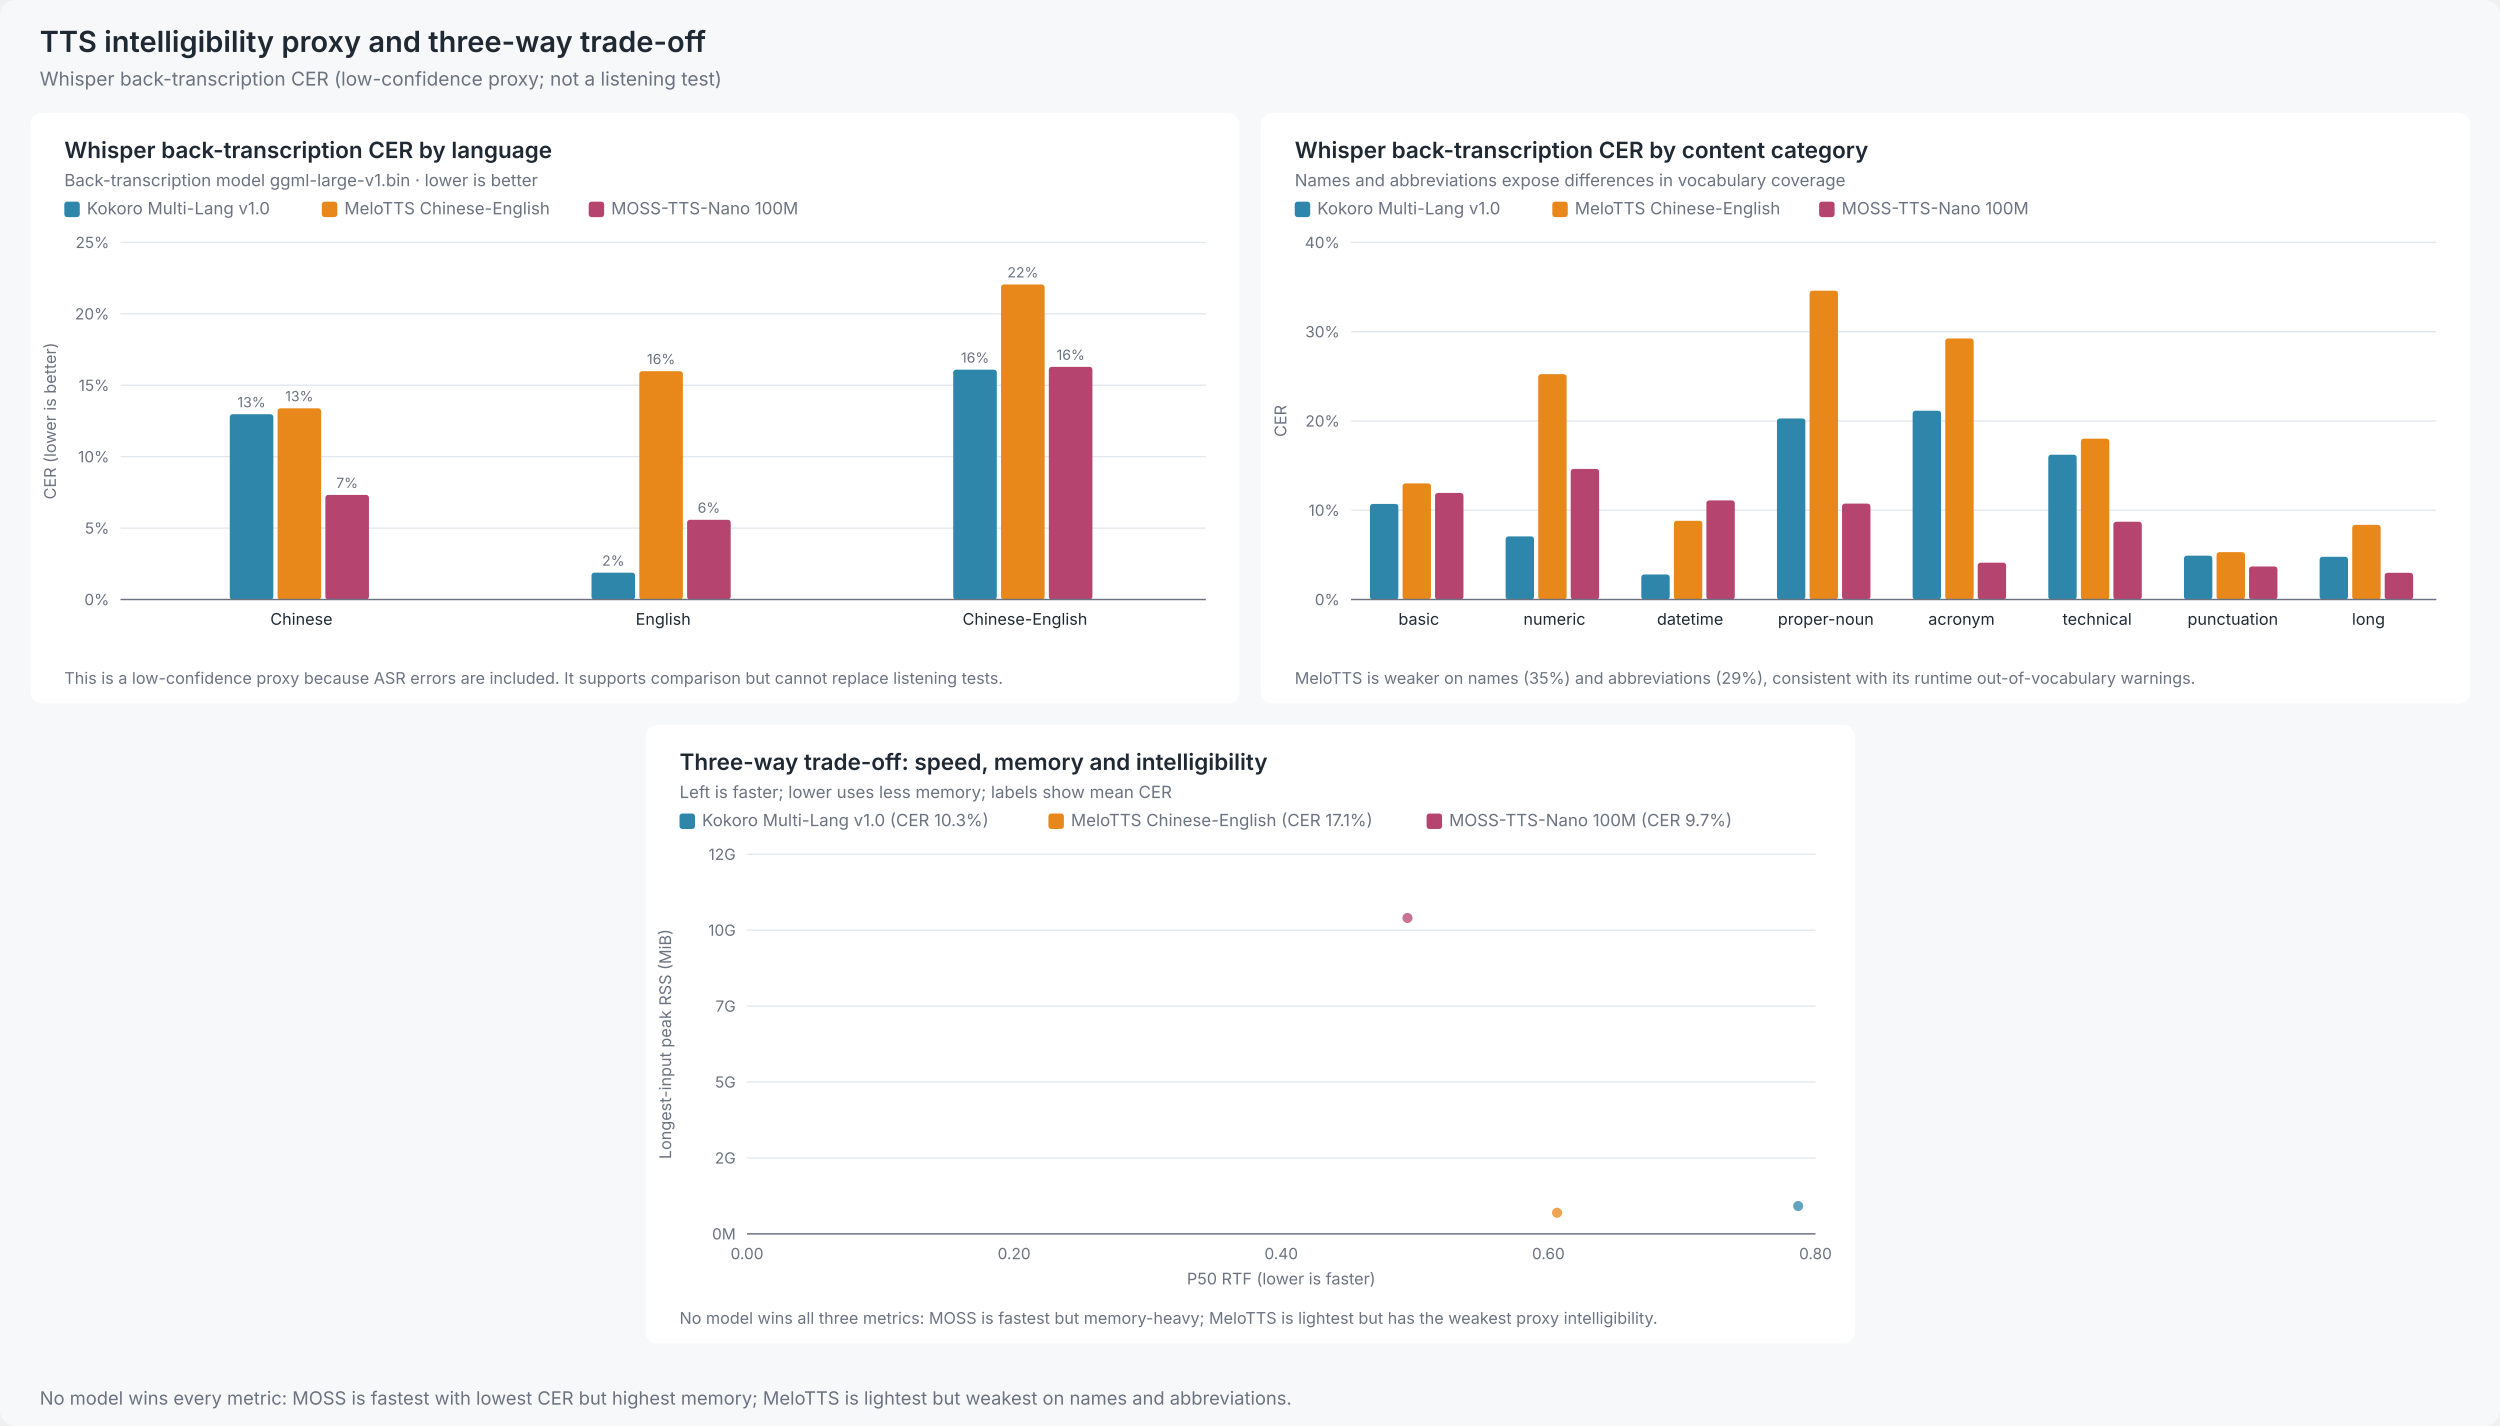
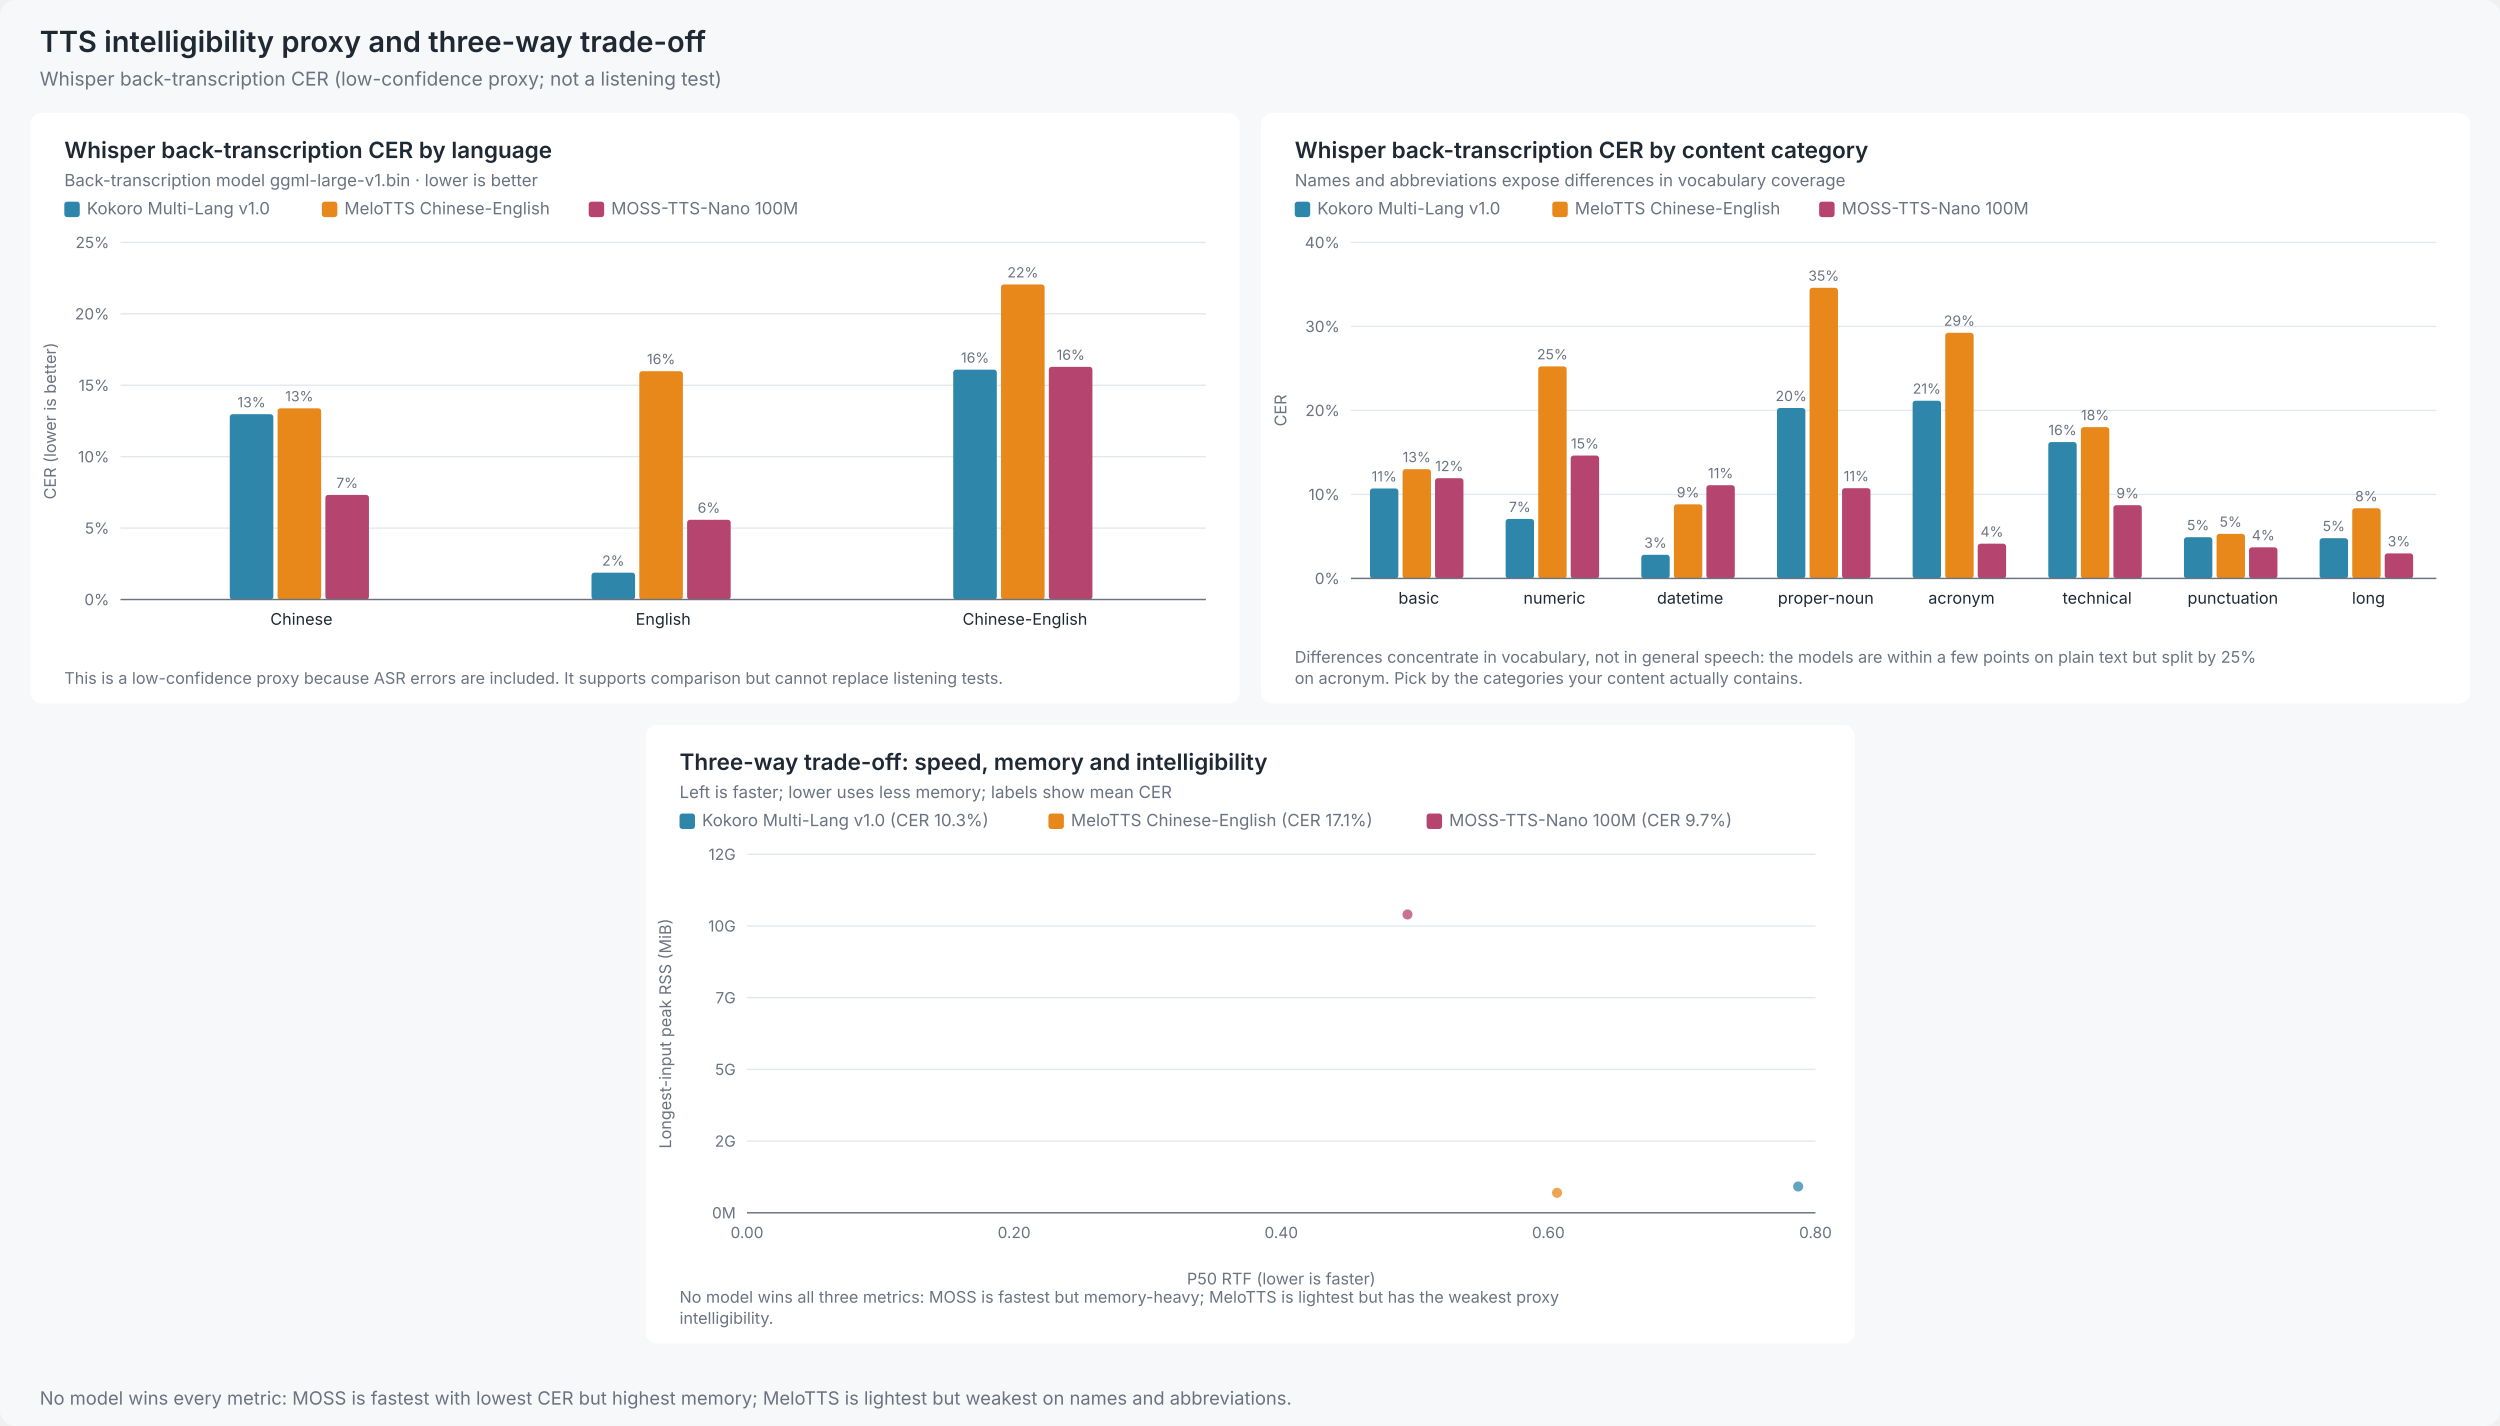
<svg xmlns="http://www.w3.org/2000/svg" width="1636" height="933" viewBox="0 0 1636 933" role="img">
  <rect width="1636" height="933" fill="#F7F8FA" rx="10" />
  <text x="26" y="34" font-family="-apple-system, BlinkMacSystemFont, 'Segoe UI', 'Noto Sans SC', 'Microsoft YaHei', sans-serif" font-size="19" fill="#1F2933" text-anchor="start" font-weight="600">TTS intelligibility proxy and three-way trade-off</text>
  <text x="26" y="56" font-family="-apple-system, BlinkMacSystemFont, 'Segoe UI', 'Noto Sans SC', 'Microsoft YaHei', sans-serif" font-size="12.5" fill="#6B7280" text-anchor="start" font-weight="400">Whisper back-transcription CER (low-confidence proxy; not a listening test)</text>
  <svg x="20.0" y="74.0" width="791.2" height="386.4" viewBox="0 0 860 420">
    <svg width="860" height="420" viewBox="0 0 860 420" role="img">
      <rect width="860" height="420" fill="#FFFFFF" rx="8" />
      <text x="24" y="32" font-family="-apple-system, BlinkMacSystemFont, 'Segoe UI', 'Noto Sans SC', 'Microsoft YaHei', sans-serif" font-size="16" fill="#1F2933" text-anchor="start" font-weight="600">Whisper back-transcription CER by language</text>
      <text x="24" y="52" font-family="-apple-system, BlinkMacSystemFont, 'Segoe UI', 'Noto Sans SC', 'Microsoft YaHei', sans-serif" font-size="12" fill="#6B7280" text-anchor="start" font-weight="400">Back-transcription model ggml-large-v1.bin · lower is better</text>
      <rect x="24.0" y="63" width="11" height="11" rx="2" fill="#2E86AB" />
      <text x="40" y="72" font-family="-apple-system, BlinkMacSystemFont, 'Segoe UI', 'Noto Sans SC', 'Microsoft YaHei', sans-serif" font-size="12" fill="#6B7280" text-anchor="start" font-weight="400">Kokoro Multi-Lang v1.0</text>
      <rect x="207.2" y="63" width="11" height="11" rx="2" fill="#E8871A" />
      <text x="223.2" y="72" font-family="-apple-system, BlinkMacSystemFont, 'Segoe UI', 'Noto Sans SC', 'Microsoft YaHei', sans-serif" font-size="12" fill="#6B7280" text-anchor="start" font-weight="400">MeloTTS Chinese-English</text>
      <rect x="397.0" y="63" width="11" height="11" rx="2" fill="#B5446E" />
      <text x="413" y="72" font-family="-apple-system, BlinkMacSystemFont, 'Segoe UI', 'Noto Sans SC', 'Microsoft YaHei', sans-serif" font-size="12" fill="#6B7280" text-anchor="start" font-weight="400">MOSS-TTS-Nano 100M</text>
      <line x1="64" y1="346" x2="836" y2="346" stroke="#E3E8EF" />
      <text x="56" y="350" font-family="-apple-system, BlinkMacSystemFont, 'Segoe UI', 'Noto Sans SC', 'Microsoft YaHei', sans-serif" font-size="11" fill="#6B7280" text-anchor="end" font-weight="400">0%</text>
      <line x1="64" y1="295.2" x2="836" y2="295.2" stroke="#E3E8EF" />
      <text x="56" y="299.2" font-family="-apple-system, BlinkMacSystemFont, 'Segoe UI', 'Noto Sans SC', 'Microsoft YaHei', sans-serif" font-size="11" fill="#6B7280" text-anchor="end" font-weight="400">5%</text>
      <line x1="64" y1="244.4" x2="836" y2="244.4" stroke="#E3E8EF" />
      <text x="56" y="248.4" font-family="-apple-system, BlinkMacSystemFont, 'Segoe UI', 'Noto Sans SC', 'Microsoft YaHei', sans-serif" font-size="11" fill="#6B7280" text-anchor="end" font-weight="400">10%</text>
      <line x1="64" y1="193.6" x2="836" y2="193.6" stroke="#E3E8EF" />
      <text x="56" y="197.6" font-family="-apple-system, BlinkMacSystemFont, 'Segoe UI', 'Noto Sans SC', 'Microsoft YaHei', sans-serif" font-size="11" fill="#6B7280" text-anchor="end" font-weight="400">15%</text>
      <line x1="64" y1="142.8" x2="836" y2="142.8" stroke="#E3E8EF" />
      <text x="56" y="146.8" font-family="-apple-system, BlinkMacSystemFont, 'Segoe UI', 'Noto Sans SC', 'Microsoft YaHei', sans-serif" font-size="11" fill="#6B7280" text-anchor="end" font-weight="400">20%</text>
      <line x1="64" y1="92" x2="836" y2="92" stroke="#E3E8EF" />
      <text x="56" y="96" font-family="-apple-system, BlinkMacSystemFont, 'Segoe UI', 'Noto Sans SC', 'Microsoft YaHei', sans-serif" font-size="11" fill="#6B7280" text-anchor="end" font-weight="400">25%</text>
      <text x="18" y="219" font-family="-apple-system, BlinkMacSystemFont, 'Segoe UI', 'Noto Sans SC', 'Microsoft YaHei', sans-serif" font-size="11.5" fill="#6B7280" text-anchor="middle" font-weight="400" transform="rotate(-90 18 219)">CER (lower is better)</text>
      <rect x="141.7" y="214.2" width="31.0" height="131.8" fill="#2E86AB" rx="2" />
      <text x="157.167" y="209.249" font-family="-apple-system, BlinkMacSystemFont, 'Segoe UI', 'Noto Sans SC', 'Microsoft YaHei', sans-serif" font-size="10" fill="#6B7280" text-anchor="middle" font-weight="400">13%</text>
      <rect x="175.7" y="210.0" width="31.0" height="136.0" fill="#E8871A" rx="2" />
      <text x="191.167" y="204.998" font-family="-apple-system, BlinkMacSystemFont, 'Segoe UI', 'Noto Sans SC', 'Microsoft YaHei', sans-serif" font-size="10" fill="#6B7280" text-anchor="middle" font-weight="400">13%</text>
      <rect x="209.7" y="271.6" width="31.0" height="74.4" fill="#B5446E" rx="2" />
      <text x="225.167" y="266.646" font-family="-apple-system, BlinkMacSystemFont, 'Segoe UI', 'Noto Sans SC', 'Microsoft YaHei', sans-serif" font-size="10" fill="#6B7280" text-anchor="middle" font-weight="400">7%</text>
      <text x="192.667" y="364" font-family="-apple-system, BlinkMacSystemFont, 'Segoe UI', 'Noto Sans SC', 'Microsoft YaHei', sans-serif" font-size="11.5" fill="#1F2933" text-anchor="middle" font-weight="400">Chinese</text>
      <rect x="399.0" y="326.9" width="31.0" height="19.1" fill="#2E86AB" rx="2" />
      <text x="414.5" y="321.943" font-family="-apple-system, BlinkMacSystemFont, 'Segoe UI', 'Noto Sans SC', 'Microsoft YaHei', sans-serif" font-size="10" fill="#6B7280" text-anchor="middle" font-weight="400">2%</text>
      <rect x="433.0" y="183.6" width="31.0" height="162.4" fill="#E8871A" rx="2" />
      <text x="448.5" y="178.555" font-family="-apple-system, BlinkMacSystemFont, 'Segoe UI', 'Noto Sans SC', 'Microsoft YaHei', sans-serif" font-size="10" fill="#6B7280" text-anchor="middle" font-weight="400">16%</text>
      <rect x="467.0" y="289.3" width="31.0" height="56.7" fill="#B5446E" rx="2" />
      <text x="482.5" y="284.296" font-family="-apple-system, BlinkMacSystemFont, 'Segoe UI', 'Noto Sans SC', 'Microsoft YaHei', sans-serif" font-size="10" fill="#6B7280" text-anchor="middle" font-weight="400">6%</text>
      <text x="450" y="364" font-family="-apple-system, BlinkMacSystemFont, 'Segoe UI', 'Noto Sans SC', 'Microsoft YaHei', sans-serif" font-size="11.5" fill="#1F2933" text-anchor="middle" font-weight="400">English</text>
      <rect x="656.3" y="182.5" width="31.0" height="163.5" fill="#2E86AB" rx="2" />
      <text x="671.833" y="177.544" font-family="-apple-system, BlinkMacSystemFont, 'Segoe UI', 'Noto Sans SC', 'Microsoft YaHei', sans-serif" font-size="10" fill="#6B7280" text-anchor="middle" font-weight="400">16%</text>
      <rect x="690.3" y="121.9" width="31.0" height="224.1" fill="#E8871A" rx="2" />
      <text x="705.833" y="116.909" font-family="-apple-system, BlinkMacSystemFont, 'Segoe UI', 'Noto Sans SC', 'Microsoft YaHei', sans-serif" font-size="10" fill="#6B7280" text-anchor="middle" font-weight="400">22%</text>
      <rect x="724.3" y="180.5" width="31.0" height="165.5" fill="#B5446E" rx="2" />
      <text x="739.833" y="175.527" font-family="-apple-system, BlinkMacSystemFont, 'Segoe UI', 'Noto Sans SC', 'Microsoft YaHei', sans-serif" font-size="10" fill="#6B7280" text-anchor="middle" font-weight="400">16%</text>
      <text x="707.333" y="364" font-family="-apple-system, BlinkMacSystemFont, 'Segoe UI', 'Noto Sans SC', 'Microsoft YaHei', sans-serif" font-size="11.5" fill="#1F2933" text-anchor="middle" font-weight="400">Chinese-English</text>
-       <line x1="64" y1="346" x2="836" y2="346" stroke="#6B7280" />
+       <line x1="64" y1="346.0" x2="836" y2="346.0" stroke="#6B7280" />
      <text x="24" y="406" font-family="-apple-system, BlinkMacSystemFont, 'Segoe UI', 'Noto Sans SC', 'Microsoft YaHei', sans-serif" font-size="11.5" fill="#6B7280" text-anchor="start" font-weight="400">This is a low-confidence proxy because ASR errors are included. It supports comparison but cannot replace listening tests.</text>
    </svg>
  </svg>
  <svg x="825.2" y="74.0" width="791.2" height="386.4" viewBox="0 0 860 420">
    <svg width="860" height="420" viewBox="0 0 860 420" role="img">
      <rect width="860" height="420" fill="#FFFFFF" rx="8" />
      <text x="24" y="32" font-family="-apple-system, BlinkMacSystemFont, 'Segoe UI', 'Noto Sans SC', 'Microsoft YaHei', sans-serif" font-size="16" fill="#1F2933" text-anchor="start" font-weight="600">Whisper back-transcription CER by content category</text>
      <text x="24" y="52" font-family="-apple-system, BlinkMacSystemFont, 'Segoe UI', 'Noto Sans SC', 'Microsoft YaHei', sans-serif" font-size="12" fill="#6B7280" text-anchor="start" font-weight="400">Names and abbreviations expose differences in vocabulary coverage</text>
      <rect x="24.0" y="63" width="11" height="11" rx="2" fill="#2E86AB" />
      <text x="40" y="72" font-family="-apple-system, BlinkMacSystemFont, 'Segoe UI', 'Noto Sans SC', 'Microsoft YaHei', sans-serif" font-size="12" fill="#6B7280" text-anchor="start" font-weight="400">Kokoro Multi-Lang v1.0</text>
      <rect x="207.2" y="63" width="11" height="11" rx="2" fill="#E8871A" />
      <text x="223.2" y="72" font-family="-apple-system, BlinkMacSystemFont, 'Segoe UI', 'Noto Sans SC', 'Microsoft YaHei', sans-serif" font-size="12" fill="#6B7280" text-anchor="start" font-weight="400">MeloTTS Chinese-English</text>
      <rect x="397.0" y="63" width="11" height="11" rx="2" fill="#B5446E" />
      <text x="413" y="72" font-family="-apple-system, BlinkMacSystemFont, 'Segoe UI', 'Noto Sans SC', 'Microsoft YaHei', sans-serif" font-size="12" fill="#6B7280" text-anchor="start" font-weight="400">MOSS-TTS-Nano 100M</text>
-       <line x1="64" y1="346" x2="836" y2="346" stroke="#E3E8EF" />
-       <text x="56" y="350" font-family="-apple-system, BlinkMacSystemFont, 'Segoe UI', 'Noto Sans SC', 'Microsoft YaHei', sans-serif" font-size="11" fill="#6B7280" text-anchor="end" font-weight="400">0%</text>
-       <line x1="64" y1="282.5" x2="836" y2="282.5" stroke="#E3E8EF" />
-       <text x="56" y="286.5" font-family="-apple-system, BlinkMacSystemFont, 'Segoe UI', 'Noto Sans SC', 'Microsoft YaHei', sans-serif" font-size="11" fill="#6B7280" text-anchor="end" font-weight="400">10%</text>
-       <line x1="64" y1="219" x2="836" y2="219" stroke="#E3E8EF" />
-       <text x="56" y="223" font-family="-apple-system, BlinkMacSystemFont, 'Segoe UI', 'Noto Sans SC', 'Microsoft YaHei', sans-serif" font-size="11" fill="#6B7280" text-anchor="end" font-weight="400">20%</text>
-       <line x1="64" y1="155.5" x2="836" y2="155.5" stroke="#E3E8EF" />
-       <text x="56" y="159.5" font-family="-apple-system, BlinkMacSystemFont, 'Segoe UI', 'Noto Sans SC', 'Microsoft YaHei', sans-serif" font-size="11" fill="#6B7280" text-anchor="end" font-weight="400">30%</text>
+       <line x1="64" y1="331" x2="836" y2="331" stroke="#E3E8EF" />
+       <text x="56" y="335" font-family="-apple-system, BlinkMacSystemFont, 'Segoe UI', 'Noto Sans SC', 'Microsoft YaHei', sans-serif" font-size="11" fill="#6B7280" text-anchor="end" font-weight="400">0%</text>
+       <line x1="64" y1="271.25" x2="836" y2="271.25" stroke="#E3E8EF" />
+       <text x="56" y="275.25" font-family="-apple-system, BlinkMacSystemFont, 'Segoe UI', 'Noto Sans SC', 'Microsoft YaHei', sans-serif" font-size="11" fill="#6B7280" text-anchor="end" font-weight="400">10%</text>
+       <line x1="64" y1="211.5" x2="836" y2="211.5" stroke="#E3E8EF" />
+       <text x="56" y="215.5" font-family="-apple-system, BlinkMacSystemFont, 'Segoe UI', 'Noto Sans SC', 'Microsoft YaHei', sans-serif" font-size="11" fill="#6B7280" text-anchor="end" font-weight="400">20%</text>
+       <line x1="64" y1="151.75" x2="836" y2="151.75" stroke="#E3E8EF" />
+       <text x="56" y="155.75" font-family="-apple-system, BlinkMacSystemFont, 'Segoe UI', 'Noto Sans SC', 'Microsoft YaHei', sans-serif" font-size="11" fill="#6B7280" text-anchor="end" font-weight="400">30%</text>
      <line x1="64" y1="92" x2="836" y2="92" stroke="#E3E8EF" />
      <text x="56" y="96" font-family="-apple-system, BlinkMacSystemFont, 'Segoe UI', 'Noto Sans SC', 'Microsoft YaHei', sans-serif" font-size="11" fill="#6B7280" text-anchor="end" font-weight="400">40%</text>
-       <text x="18" y="219" font-family="-apple-system, BlinkMacSystemFont, 'Segoe UI', 'Noto Sans SC', 'Microsoft YaHei', sans-serif" font-size="11.5" fill="#6B7280" text-anchor="middle" font-weight="400" transform="rotate(-90 18 219)">CER</text>
-       <rect x="77.5" y="278.0" width="20.2" height="68.0" fill="#2E86AB" rx="2" />
-       <rect x="100.7" y="263.4" width="20.2" height="82.6" fill="#E8871A" rx="2" />
-       <rect x="123.8" y="270.2" width="20.2" height="75.8" fill="#B5446E" rx="2" />
-       <text x="112.25" y="364" font-family="-apple-system, BlinkMacSystemFont, 'Segoe UI', 'Noto Sans SC', 'Microsoft YaHei', sans-serif" font-size="11.5" fill="#1F2933" text-anchor="middle" font-weight="400">basic</text>
-       <rect x="174.0" y="301.1" width="20.2" height="44.9" fill="#2E86AB" rx="2" />
-       <rect x="197.2" y="185.7" width="20.2" height="160.3" fill="#E8871A" rx="2" />
-       <rect x="220.3" y="253.1" width="20.2" height="92.9" fill="#B5446E" rx="2" />
-       <text x="208.75" y="364" font-family="-apple-system, BlinkMacSystemFont, 'Segoe UI', 'Noto Sans SC', 'Microsoft YaHei', sans-serif" font-size="11.5" fill="#1F2933" text-anchor="middle" font-weight="400">numeric</text>
-       <rect x="270.5" y="328.2" width="20.2" height="17.8" fill="#2E86AB" rx="2" />
-       <rect x="293.7" y="290.0" width="20.2" height="56.0" fill="#E8871A" rx="2" />
-       <rect x="316.8" y="275.5" width="20.2" height="70.5" fill="#B5446E" rx="2" />
-       <text x="305.25" y="364" font-family="-apple-system, BlinkMacSystemFont, 'Segoe UI', 'Noto Sans SC', 'Microsoft YaHei', sans-serif" font-size="11.5" fill="#1F2933" text-anchor="middle" font-weight="400">datetime</text>
-       <rect x="367.0" y="217.2" width="20.2" height="128.8" fill="#2E86AB" rx="2" />
-       <rect x="390.2" y="126.3" width="20.2" height="219.7" fill="#E8871A" rx="2" />
-       <rect x="413.3" y="277.8" width="20.2" height="68.2" fill="#B5446E" rx="2" />
-       <text x="401.75" y="364" font-family="-apple-system, BlinkMacSystemFont, 'Segoe UI', 'Noto Sans SC', 'Microsoft YaHei', sans-serif" font-size="11.5" fill="#1F2933" text-anchor="middle" font-weight="400">proper-noun</text>
-       <rect x="463.5" y="211.7" width="20.2" height="134.3" fill="#2E86AB" rx="2" />
-       <rect x="486.7" y="160.3" width="20.2" height="185.7" fill="#E8871A" rx="2" />
-       <rect x="509.8" y="319.8" width="20.2" height="26.2" fill="#B5446E" rx="2" />
-       <text x="498.25" y="364" font-family="-apple-system, BlinkMacSystemFont, 'Segoe UI', 'Noto Sans SC', 'Microsoft YaHei', sans-serif" font-size="11.5" fill="#1F2933" text-anchor="middle" font-weight="400">acronym</text>
-       <rect x="560.0" y="243.0" width="20.2" height="103.0" fill="#2E86AB" rx="2" />
-       <rect x="583.2" y="231.6" width="20.2" height="114.4" fill="#E8871A" rx="2" />
-       <rect x="606.3" y="290.7" width="20.2" height="55.3" fill="#B5446E" rx="2" />
-       <text x="594.75" y="364" font-family="-apple-system, BlinkMacSystemFont, 'Segoe UI', 'Noto Sans SC', 'Microsoft YaHei', sans-serif" font-size="11.5" fill="#1F2933" text-anchor="middle" font-weight="400">technical</text>
-       <rect x="656.5" y="314.8" width="20.2" height="31.2" fill="#2E86AB" rx="2" />
-       <rect x="679.7" y="312.3" width="20.2" height="33.7" fill="#E8871A" rx="2" />
-       <rect x="702.8" y="322.5" width="20.2" height="23.5" fill="#B5446E" rx="2" />
-       <text x="691.25" y="364" font-family="-apple-system, BlinkMacSystemFont, 'Segoe UI', 'Noto Sans SC', 'Microsoft YaHei', sans-serif" font-size="11.5" fill="#1F2933" text-anchor="middle" font-weight="400">punctuation</text>
-       <rect x="753.0" y="315.6" width="20.2" height="30.4" fill="#2E86AB" rx="2" />
-       <rect x="776.2" y="292.9" width="20.2" height="53.1" fill="#E8871A" rx="2" />
-       <rect x="799.3" y="327.0" width="20.2" height="19.0" fill="#B5446E" rx="2" />
-       <text x="787.75" y="364" font-family="-apple-system, BlinkMacSystemFont, 'Segoe UI', 'Noto Sans SC', 'Microsoft YaHei', sans-serif" font-size="11.5" fill="#1F2933" text-anchor="middle" font-weight="400">long</text>
-       <line x1="64" y1="346" x2="836" y2="346" stroke="#6B7280" />
-       <text x="24" y="406" font-family="-apple-system, BlinkMacSystemFont, 'Segoe UI', 'Noto Sans SC', 'Microsoft YaHei', sans-serif" font-size="11.5" fill="#6B7280" text-anchor="start" font-weight="400">MeloTTS is weaker on names (35%) and abbreviations (29%), consistent with its runtime out-of-vocabulary warnings.</text>
+       <text x="18" y="211.5" font-family="-apple-system, BlinkMacSystemFont, 'Segoe UI', 'Noto Sans SC', 'Microsoft YaHei', sans-serif" font-size="11.5" fill="#6B7280" text-anchor="middle" font-weight="400" transform="rotate(-90 18 211.5)">CER</text>
+       <rect x="77.5" y="267.0" width="20.2" height="64.0" fill="#2E86AB" rx="2" />
+       <text x="87.59" y="262.013" font-family="-apple-system, BlinkMacSystemFont, 'Segoe UI', 'Noto Sans SC', 'Microsoft YaHei', sans-serif" font-size="10" fill="#6B7280" text-anchor="middle" font-weight="400">11%</text>
+       <rect x="100.7" y="253.3" width="20.2" height="77.7" fill="#E8871A" rx="2" />
+       <text x="110.75" y="248.281" font-family="-apple-system, BlinkMacSystemFont, 'Segoe UI', 'Noto Sans SC', 'Microsoft YaHei', sans-serif" font-size="10" fill="#6B7280" text-anchor="middle" font-weight="400">13%</text>
+       <rect x="123.8" y="259.7" width="20.2" height="71.3" fill="#B5446E" rx="2" />
+       <text x="133.91" y="254.664" font-family="-apple-system, BlinkMacSystemFont, 'Segoe UI', 'Noto Sans SC', 'Microsoft YaHei', sans-serif" font-size="10" fill="#6B7280" text-anchor="middle" font-weight="400">12%</text>
+       <text x="112.25" y="349" font-family="-apple-system, BlinkMacSystemFont, 'Segoe UI', 'Noto Sans SC', 'Microsoft YaHei', sans-serif" font-size="11.5" fill="#1F2933" text-anchor="middle" font-weight="400">basic</text>
+       <rect x="174.0" y="288.7" width="20.2" height="42.3" fill="#2E86AB" rx="2" />
+       <text x="184.09" y="283.749" font-family="-apple-system, BlinkMacSystemFont, 'Segoe UI', 'Noto Sans SC', 'Microsoft YaHei', sans-serif" font-size="10" fill="#6B7280" text-anchor="middle" font-weight="400">7%</text>
+       <rect x="197.2" y="180.2" width="20.2" height="150.8" fill="#E8871A" rx="2" />
+       <text x="207.25" y="175.172" font-family="-apple-system, BlinkMacSystemFont, 'Segoe UI', 'Noto Sans SC', 'Microsoft YaHei', sans-serif" font-size="10" fill="#6B7280" text-anchor="middle" font-weight="400">25%</text>
+       <rect x="220.3" y="243.6" width="20.2" height="87.4" fill="#B5446E" rx="2" />
+       <text x="230.41" y="238.62" font-family="-apple-system, BlinkMacSystemFont, 'Segoe UI', 'Noto Sans SC', 'Microsoft YaHei', sans-serif" font-size="10" fill="#6B7280" text-anchor="middle" font-weight="400">15%</text>
+       <text x="208.75" y="349" font-family="-apple-system, BlinkMacSystemFont, 'Segoe UI', 'Noto Sans SC', 'Microsoft YaHei', sans-serif" font-size="11.5" fill="#1F2933" text-anchor="middle" font-weight="400">numeric</text>
+       <rect x="270.5" y="314.2" width="20.2" height="16.8" fill="#2E86AB" rx="2" />
+       <text x="280.59" y="309.205" font-family="-apple-system, BlinkMacSystemFont, 'Segoe UI', 'Noto Sans SC', 'Microsoft YaHei', sans-serif" font-size="10" fill="#6B7280" text-anchor="middle" font-weight="400">3%</text>
+       <rect x="293.7" y="278.3" width="20.2" height="52.7" fill="#E8871A" rx="2" />
+       <text x="303.75" y="273.328" font-family="-apple-system, BlinkMacSystemFont, 'Segoe UI', 'Noto Sans SC', 'Microsoft YaHei', sans-serif" font-size="10" fill="#6B7280" text-anchor="middle" font-weight="400">9%</text>
+       <rect x="316.8" y="264.7" width="20.2" height="66.3" fill="#B5446E" rx="2" />
+       <text x="326.91" y="259.689" font-family="-apple-system, BlinkMacSystemFont, 'Segoe UI', 'Noto Sans SC', 'Microsoft YaHei', sans-serif" font-size="10" fill="#6B7280" text-anchor="middle" font-weight="400">11%</text>
+       <text x="305.25" y="349" font-family="-apple-system, BlinkMacSystemFont, 'Segoe UI', 'Noto Sans SC', 'Microsoft YaHei', sans-serif" font-size="11.5" fill="#1F2933" text-anchor="middle" font-weight="400">datetime</text>
+       <rect x="367.0" y="209.8" width="20.2" height="121.2" fill="#2E86AB" rx="2" />
+       <text x="377.09" y="204.84" font-family="-apple-system, BlinkMacSystemFont, 'Segoe UI', 'Noto Sans SC', 'Microsoft YaHei', sans-serif" font-size="10" fill="#6B7280" text-anchor="middle" font-weight="400">20%</text>
+       <rect x="390.2" y="124.3" width="20.2" height="206.7" fill="#E8871A" rx="2" />
+       <text x="400.25" y="119.279" font-family="-apple-system, BlinkMacSystemFont, 'Segoe UI', 'Noto Sans SC', 'Microsoft YaHei', sans-serif" font-size="10" fill="#6B7280" text-anchor="middle" font-weight="400">35%</text>
+       <rect x="413.3" y="266.8" width="20.2" height="64.2" fill="#B5446E" rx="2" />
+       <text x="423.41" y="261.803" font-family="-apple-system, BlinkMacSystemFont, 'Segoe UI', 'Noto Sans SC', 'Microsoft YaHei', sans-serif" font-size="10" fill="#6B7280" text-anchor="middle" font-weight="400">11%</text>
+       <text x="401.75" y="349" font-family="-apple-system, BlinkMacSystemFont, 'Segoe UI', 'Noto Sans SC', 'Microsoft YaHei', sans-serif" font-size="11.5" fill="#1F2933" text-anchor="middle" font-weight="400">proper-noun</text>
+       <rect x="463.5" y="204.6" width="20.2" height="126.4" fill="#2E86AB" rx="2" />
+       <text x="473.59" y="199.606" font-family="-apple-system, BlinkMacSystemFont, 'Segoe UI', 'Noto Sans SC', 'Microsoft YaHei', sans-serif" font-size="10" fill="#6B7280" text-anchor="middle" font-weight="400">21%</text>
+       <rect x="486.7" y="156.3" width="20.2" height="174.7" fill="#E8871A" rx="2" />
+       <text x="496.75" y="151.251" font-family="-apple-system, BlinkMacSystemFont, 'Segoe UI', 'Noto Sans SC', 'Microsoft YaHei', sans-serif" font-size="10" fill="#6B7280" text-anchor="middle" font-weight="400">29%</text>
+       <rect x="509.8" y="306.3" width="20.2" height="24.7" fill="#B5446E" rx="2" />
+       <text x="519.91" y="301.307" font-family="-apple-system, BlinkMacSystemFont, 'Segoe UI', 'Noto Sans SC', 'Microsoft YaHei', sans-serif" font-size="10" fill="#6B7280" text-anchor="middle" font-weight="400">4%</text>
+       <text x="498.25" y="349" font-family="-apple-system, BlinkMacSystemFont, 'Segoe UI', 'Noto Sans SC', 'Microsoft YaHei', sans-serif" font-size="11.5" fill="#1F2933" text-anchor="middle" font-weight="400">acronym</text>
+       <rect x="560.0" y="234.0" width="20.2" height="97.0" fill="#2E86AB" rx="2" />
+       <text x="570.09" y="229.041" font-family="-apple-system, BlinkMacSystemFont, 'Segoe UI', 'Noto Sans SC', 'Microsoft YaHei', sans-serif" font-size="10" fill="#6B7280" text-anchor="middle" font-weight="400">16%</text>
+       <rect x="583.2" y="223.4" width="20.2" height="107.6" fill="#E8871A" rx="2" />
+       <text x="593.25" y="218.396" font-family="-apple-system, BlinkMacSystemFont, 'Segoe UI', 'Noto Sans SC', 'Microsoft YaHei', sans-serif" font-size="10" fill="#6B7280" text-anchor="middle" font-weight="400">18%</text>
+       <rect x="606.3" y="278.9" width="20.2" height="52.1" fill="#B5446E" rx="2" />
+       <text x="616.41" y="273.945" font-family="-apple-system, BlinkMacSystemFont, 'Segoe UI', 'Noto Sans SC', 'Microsoft YaHei', sans-serif" font-size="10" fill="#6B7280" text-anchor="middle" font-weight="400">9%</text>
+       <text x="594.75" y="349" font-family="-apple-system, BlinkMacSystemFont, 'Segoe UI', 'Noto Sans SC', 'Microsoft YaHei', sans-serif" font-size="11.5" fill="#1F2933" text-anchor="middle" font-weight="400">technical</text>
+       <rect x="656.5" y="301.7" width="20.2" height="29.3" fill="#2E86AB" rx="2" />
+       <text x="666.59" y="296.672" font-family="-apple-system, BlinkMacSystemFont, 'Segoe UI', 'Noto Sans SC', 'Microsoft YaHei', sans-serif" font-size="10" fill="#6B7280" text-anchor="middle" font-weight="400">5%</text>
+       <rect x="679.7" y="299.3" width="20.2" height="31.7" fill="#E8871A" rx="2" />
+       <text x="689.75" y="294.272" font-family="-apple-system, BlinkMacSystemFont, 'Segoe UI', 'Noto Sans SC', 'Microsoft YaHei', sans-serif" font-size="10" fill="#6B7280" text-anchor="middle" font-weight="400">5%</text>
+       <rect x="702.8" y="308.9" width="20.2" height="22.1" fill="#B5446E" rx="2" />
+       <text x="712.91" y="303.87" font-family="-apple-system, BlinkMacSystemFont, 'Segoe UI', 'Noto Sans SC', 'Microsoft YaHei', sans-serif" font-size="10" fill="#6B7280" text-anchor="middle" font-weight="400">4%</text>
+       <text x="691.25" y="349" font-family="-apple-system, BlinkMacSystemFont, 'Segoe UI', 'Noto Sans SC', 'Microsoft YaHei', sans-serif" font-size="11.5" fill="#1F2933" text-anchor="middle" font-weight="400">punctuation</text>
+       <rect x="753.0" y="302.4" width="20.2" height="28.6" fill="#2E86AB" rx="2" />
+       <text x="763.09" y="297.353" font-family="-apple-system, BlinkMacSystemFont, 'Segoe UI', 'Noto Sans SC', 'Microsoft YaHei', sans-serif" font-size="10" fill="#6B7280" text-anchor="middle" font-weight="400">5%</text>
+       <rect x="776.2" y="281.1" width="20.2" height="49.9" fill="#E8871A" rx="2" />
+       <text x="786.25" y="276.069" font-family="-apple-system, BlinkMacSystemFont, 'Segoe UI', 'Noto Sans SC', 'Microsoft YaHei', sans-serif" font-size="10" fill="#6B7280" text-anchor="middle" font-weight="400">8%</text>
+       <rect x="799.3" y="313.2" width="20.2" height="17.8" fill="#B5446E" rx="2" />
+       <text x="809.41" y="308.166" font-family="-apple-system, BlinkMacSystemFont, 'Segoe UI', 'Noto Sans SC', 'Microsoft YaHei', sans-serif" font-size="10" fill="#6B7280" text-anchor="middle" font-weight="400">3%</text>
+       <text x="787.75" y="349" font-family="-apple-system, BlinkMacSystemFont, 'Segoe UI', 'Noto Sans SC', 'Microsoft YaHei', sans-serif" font-size="11.5" fill="#1F2933" text-anchor="middle" font-weight="400">long</text>
+       <line x1="64" y1="331.0" x2="836" y2="331.0" stroke="#6B7280" />
+       <text x="24" y="391" font-family="-apple-system, BlinkMacSystemFont, 'Segoe UI', 'Noto Sans SC', 'Microsoft YaHei', sans-serif" font-size="11.5" fill="#6B7280" text-anchor="start" font-weight="400">Differences concentrate in vocabulary, not in general speech: the models are within a few points on plain text but split by 25%</text>
+       <text x="24" y="406" font-family="-apple-system, BlinkMacSystemFont, 'Segoe UI', 'Noto Sans SC', 'Microsoft YaHei', sans-serif" font-size="11.5" fill="#6B7280" text-anchor="start" font-weight="400">on acronym. Pick by the categories your content actually contains.</text>
    </svg>
  </svg>
  <svg x="422.6" y="474.4" width="791.2" height="404.8" viewBox="0 0 860 440">
    <svg width="860" height="440" viewBox="0 0 860 440" role="img">
      <rect width="860" height="440" fill="#FFFFFF" rx="8" />
      <text x="24" y="32" font-family="-apple-system, BlinkMacSystemFont, 'Segoe UI', 'Noto Sans SC', 'Microsoft YaHei', sans-serif" font-size="16" fill="#1F2933" text-anchor="start" font-weight="600">Three-way trade-off: speed, memory and intelligibility</text>
      <text x="24" y="52" font-family="-apple-system, BlinkMacSystemFont, 'Segoe UI', 'Noto Sans SC', 'Microsoft YaHei', sans-serif" font-size="12" fill="#6B7280" text-anchor="start" font-weight="400">Left is faster; lower uses less memory; labels show mean CER</text>
      <rect x="24.0" y="63" width="11" height="11" rx="2" fill="#2E86AB" />
      <text x="40" y="72" font-family="-apple-system, BlinkMacSystemFont, 'Segoe UI', 'Noto Sans SC', 'Microsoft YaHei', sans-serif" font-size="12" fill="#6B7280" text-anchor="start" font-weight="400">Kokoro Multi-Lang v1.0 (CER 10.3%)</text>
      <rect x="286.4" y="63" width="11" height="11" rx="2" fill="#E8871A" />
      <text x="302.4" y="72" font-family="-apple-system, BlinkMacSystemFont, 'Segoe UI', 'Noto Sans SC', 'Microsoft YaHei', sans-serif" font-size="12" fill="#6B7280" text-anchor="start" font-weight="400">MeloTTS Chinese-English (CER 17.1%)</text>
      <rect x="555.4" y="63" width="11" height="11" rx="2" fill="#B5446E" />
      <text x="571.4" y="72" font-family="-apple-system, BlinkMacSystemFont, 'Segoe UI', 'Noto Sans SC', 'Microsoft YaHei', sans-serif" font-size="12" fill="#6B7280" text-anchor="start" font-weight="400">MOSS-TTS-Nano 100M (CER 9.7%)</text>
-       <line x1="72" y1="362" x2="832" y2="362" stroke="#E3E8EF" />
-       <text x="64" y="366" font-family="-apple-system, BlinkMacSystemFont, 'Segoe UI', 'Noto Sans SC', 'Microsoft YaHei', sans-serif" font-size="11" fill="#6B7280" text-anchor="end" font-weight="400">0M</text>
-       <line x1="72" y1="308" x2="832" y2="308" stroke="#E3E8EF" />
-       <text x="64" y="312" font-family="-apple-system, BlinkMacSystemFont, 'Segoe UI', 'Noto Sans SC', 'Microsoft YaHei', sans-serif" font-size="11" fill="#6B7280" text-anchor="end" font-weight="400">2G</text>
-       <line x1="72" y1="254" x2="832" y2="254" stroke="#E3E8EF" />
-       <text x="64" y="258" font-family="-apple-system, BlinkMacSystemFont, 'Segoe UI', 'Noto Sans SC', 'Microsoft YaHei', sans-serif" font-size="11" fill="#6B7280" text-anchor="end" font-weight="400">5G</text>
-       <line x1="72" y1="200" x2="832" y2="200" stroke="#E3E8EF" />
-       <text x="64" y="204" font-family="-apple-system, BlinkMacSystemFont, 'Segoe UI', 'Noto Sans SC', 'Microsoft YaHei', sans-serif" font-size="11" fill="#6B7280" text-anchor="end" font-weight="400">7G</text>
-       <line x1="72" y1="146" x2="832" y2="146" stroke="#E3E8EF" />
-       <text x="64" y="150" font-family="-apple-system, BlinkMacSystemFont, 'Segoe UI', 'Noto Sans SC', 'Microsoft YaHei', sans-serif" font-size="11" fill="#6B7280" text-anchor="end" font-weight="400">10G</text>
+       <line x1="72" y1="347" x2="832" y2="347" stroke="#E3E8EF" />
+       <text x="64" y="351" font-family="-apple-system, BlinkMacSystemFont, 'Segoe UI', 'Noto Sans SC', 'Microsoft YaHei', sans-serif" font-size="11" fill="#6B7280" text-anchor="end" font-weight="400">0M</text>
+       <line x1="72" y1="296" x2="832" y2="296" stroke="#E3E8EF" />
+       <text x="64" y="300" font-family="-apple-system, BlinkMacSystemFont, 'Segoe UI', 'Noto Sans SC', 'Microsoft YaHei', sans-serif" font-size="11" fill="#6B7280" text-anchor="end" font-weight="400">2G</text>
+       <line x1="72" y1="245" x2="832" y2="245" stroke="#E3E8EF" />
+       <text x="64" y="249" font-family="-apple-system, BlinkMacSystemFont, 'Segoe UI', 'Noto Sans SC', 'Microsoft YaHei', sans-serif" font-size="11" fill="#6B7280" text-anchor="end" font-weight="400">5G</text>
+       <line x1="72" y1="194" x2="832" y2="194" stroke="#E3E8EF" />
+       <text x="64" y="198" font-family="-apple-system, BlinkMacSystemFont, 'Segoe UI', 'Noto Sans SC', 'Microsoft YaHei', sans-serif" font-size="11" fill="#6B7280" text-anchor="end" font-weight="400">7G</text>
+       <line x1="72" y1="143" x2="832" y2="143" stroke="#E3E8EF" />
+       <text x="64" y="147" font-family="-apple-system, BlinkMacSystemFont, 'Segoe UI', 'Noto Sans SC', 'Microsoft YaHei', sans-serif" font-size="11" fill="#6B7280" text-anchor="end" font-weight="400">10G</text>
      <line x1="72" y1="92" x2="832" y2="92" stroke="#E3E8EF" />
      <text x="64" y="96" font-family="-apple-system, BlinkMacSystemFont, 'Segoe UI', 'Noto Sans SC', 'Microsoft YaHei', sans-serif" font-size="11" fill="#6B7280" text-anchor="end" font-weight="400">12G</text>
-       <text x="72" y="380" font-family="-apple-system, BlinkMacSystemFont, 'Segoe UI', 'Noto Sans SC', 'Microsoft YaHei', sans-serif" font-size="11" fill="#6B7280" text-anchor="middle" font-weight="400">0.00</text>
-       <text x="262" y="380" font-family="-apple-system, BlinkMacSystemFont, 'Segoe UI', 'Noto Sans SC', 'Microsoft YaHei', sans-serif" font-size="11" fill="#6B7280" text-anchor="middle" font-weight="400">0.20</text>
-       <text x="452" y="380" font-family="-apple-system, BlinkMacSystemFont, 'Segoe UI', 'Noto Sans SC', 'Microsoft YaHei', sans-serif" font-size="11" fill="#6B7280" text-anchor="middle" font-weight="400">0.40</text>
-       <text x="642" y="380" font-family="-apple-system, BlinkMacSystemFont, 'Segoe UI', 'Noto Sans SC', 'Microsoft YaHei', sans-serif" font-size="11" fill="#6B7280" text-anchor="middle" font-weight="400">0.60</text>
-       <text x="832" y="380" font-family="-apple-system, BlinkMacSystemFont, 'Segoe UI', 'Noto Sans SC', 'Microsoft YaHei', sans-serif" font-size="11" fill="#6B7280" text-anchor="middle" font-weight="400">0.80</text>
-       <text x="18" y="227" font-family="-apple-system, BlinkMacSystemFont, 'Segoe UI', 'Noto Sans SC', 'Microsoft YaHei', sans-serif" font-size="11.5" fill="#6B7280" text-anchor="middle" font-weight="400" transform="rotate(-90 18 227)">Longest-input peak RSS (MiB)</text>
+       <text x="72" y="365" font-family="-apple-system, BlinkMacSystemFont, 'Segoe UI', 'Noto Sans SC', 'Microsoft YaHei', sans-serif" font-size="11" fill="#6B7280" text-anchor="middle" font-weight="400">0.00</text>
+       <text x="262" y="365" font-family="-apple-system, BlinkMacSystemFont, 'Segoe UI', 'Noto Sans SC', 'Microsoft YaHei', sans-serif" font-size="11" fill="#6B7280" text-anchor="middle" font-weight="400">0.20</text>
+       <text x="452" y="365" font-family="-apple-system, BlinkMacSystemFont, 'Segoe UI', 'Noto Sans SC', 'Microsoft YaHei', sans-serif" font-size="11" fill="#6B7280" text-anchor="middle" font-weight="400">0.40</text>
+       <text x="642" y="365" font-family="-apple-system, BlinkMacSystemFont, 'Segoe UI', 'Noto Sans SC', 'Microsoft YaHei', sans-serif" font-size="11" fill="#6B7280" text-anchor="middle" font-weight="400">0.60</text>
+       <text x="832" y="365" font-family="-apple-system, BlinkMacSystemFont, 'Segoe UI', 'Noto Sans SC', 'Microsoft YaHei', sans-serif" font-size="11" fill="#6B7280" text-anchor="middle" font-weight="400">0.80</text>
+       <text x="18" y="219.5" font-family="-apple-system, BlinkMacSystemFont, 'Segoe UI', 'Noto Sans SC', 'Microsoft YaHei', sans-serif" font-size="11.5" fill="#6B7280" text-anchor="middle" font-weight="400" transform="rotate(-90 18 219.5)">Longest-input peak RSS (MiB)</text>
      <text x="452" y="398" font-family="-apple-system, BlinkMacSystemFont, 'Segoe UI', 'Noto Sans SC', 'Microsoft YaHei', sans-serif" font-size="11.5" fill="#6B7280" text-anchor="middle" font-weight="400">P50 RTF (lower is faster)</text>
-       <circle cx="819.7" cy="342.2" r="3.6" fill="#2E86AB" fill-opacity="0.75" />
-       <circle cx="648.2" cy="347.0" r="3.6" fill="#E8871A" fill-opacity="0.75" />
-       <circle cx="541.8" cy="137.3" r="3.6" fill="#B5446E" fill-opacity="0.75" />
-       <line x1="72" y1="362" x2="832" y2="362" stroke="#6B7280" />
-       <text x="24" y="426" font-family="-apple-system, BlinkMacSystemFont, 'Segoe UI', 'Noto Sans SC', 'Microsoft YaHei', sans-serif" font-size="11.5" fill="#6B7280" text-anchor="start" font-weight="400">No model wins all three metrics: MOSS is fastest but memory-heavy; MeloTTS is lightest but has the weakest proxy intelligibility.</text>
+       <circle cx="819.7" cy="328.3" r="3.6" fill="#2E86AB" fill-opacity="0.75" />
+       <circle cx="648.2" cy="332.8" r="3.6" fill="#E8871A" fill-opacity="0.75" />
+       <circle cx="541.8" cy="134.8" r="3.6" fill="#B5446E" fill-opacity="0.75" />
+       <line x1="72" y1="347" x2="832" y2="347" stroke="#6B7280" />
+       <text x="24" y="411" font-family="-apple-system, BlinkMacSystemFont, 'Segoe UI', 'Noto Sans SC', 'Microsoft YaHei', sans-serif" font-size="11.5" fill="#6B7280" text-anchor="start" font-weight="400">No model wins all three metrics: MOSS is fastest but memory-heavy; MeloTTS is lightest but has the weakest proxy</text>
+       <text x="24" y="426" font-family="-apple-system, BlinkMacSystemFont, 'Segoe UI', 'Noto Sans SC', 'Microsoft YaHei', sans-serif" font-size="11.5" fill="#6B7280" text-anchor="start" font-weight="400">intelligibility.</text>
    </svg>
  </svg>
  <text x="26" y="919.2" font-family="-apple-system, BlinkMacSystemFont, 'Segoe UI', 'Noto Sans SC', 'Microsoft YaHei', sans-serif" font-size="12" fill="#6B7280" text-anchor="start" font-weight="400">No model wins every metric: MOSS is fastest with lowest CER but highest memory; MeloTTS is lightest but weakest on names and abbreviations.</text>
</svg>
